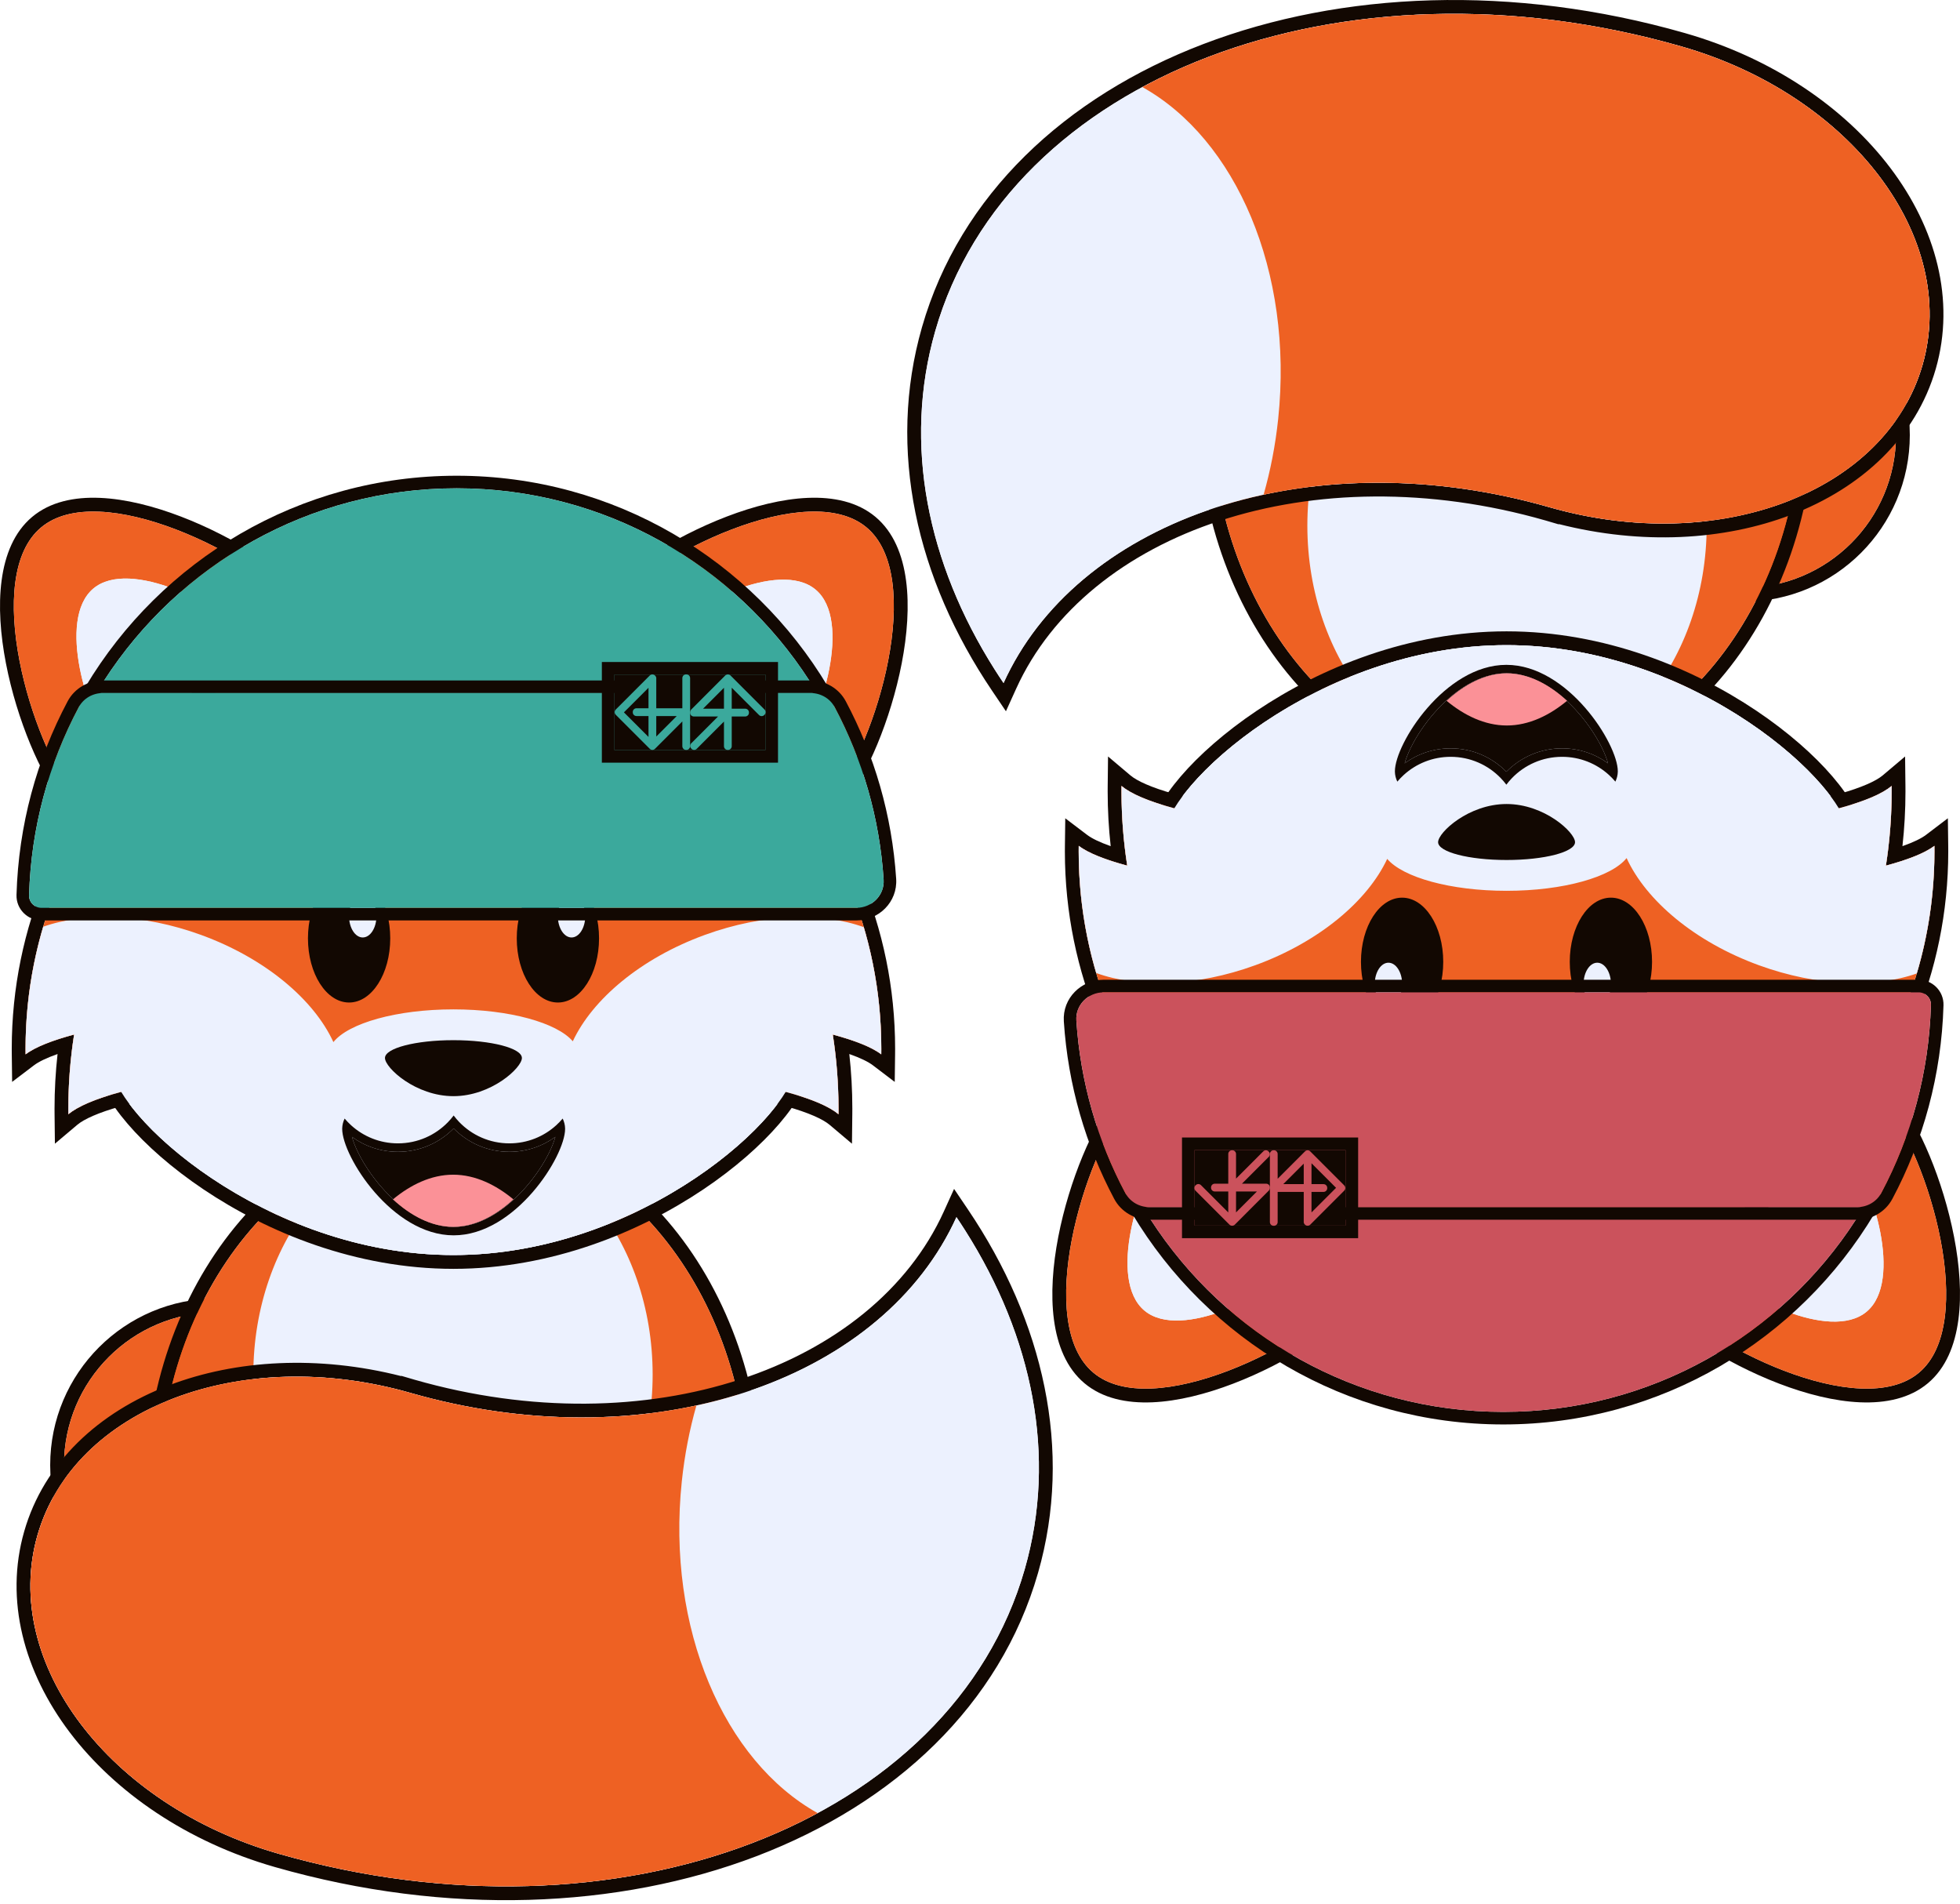
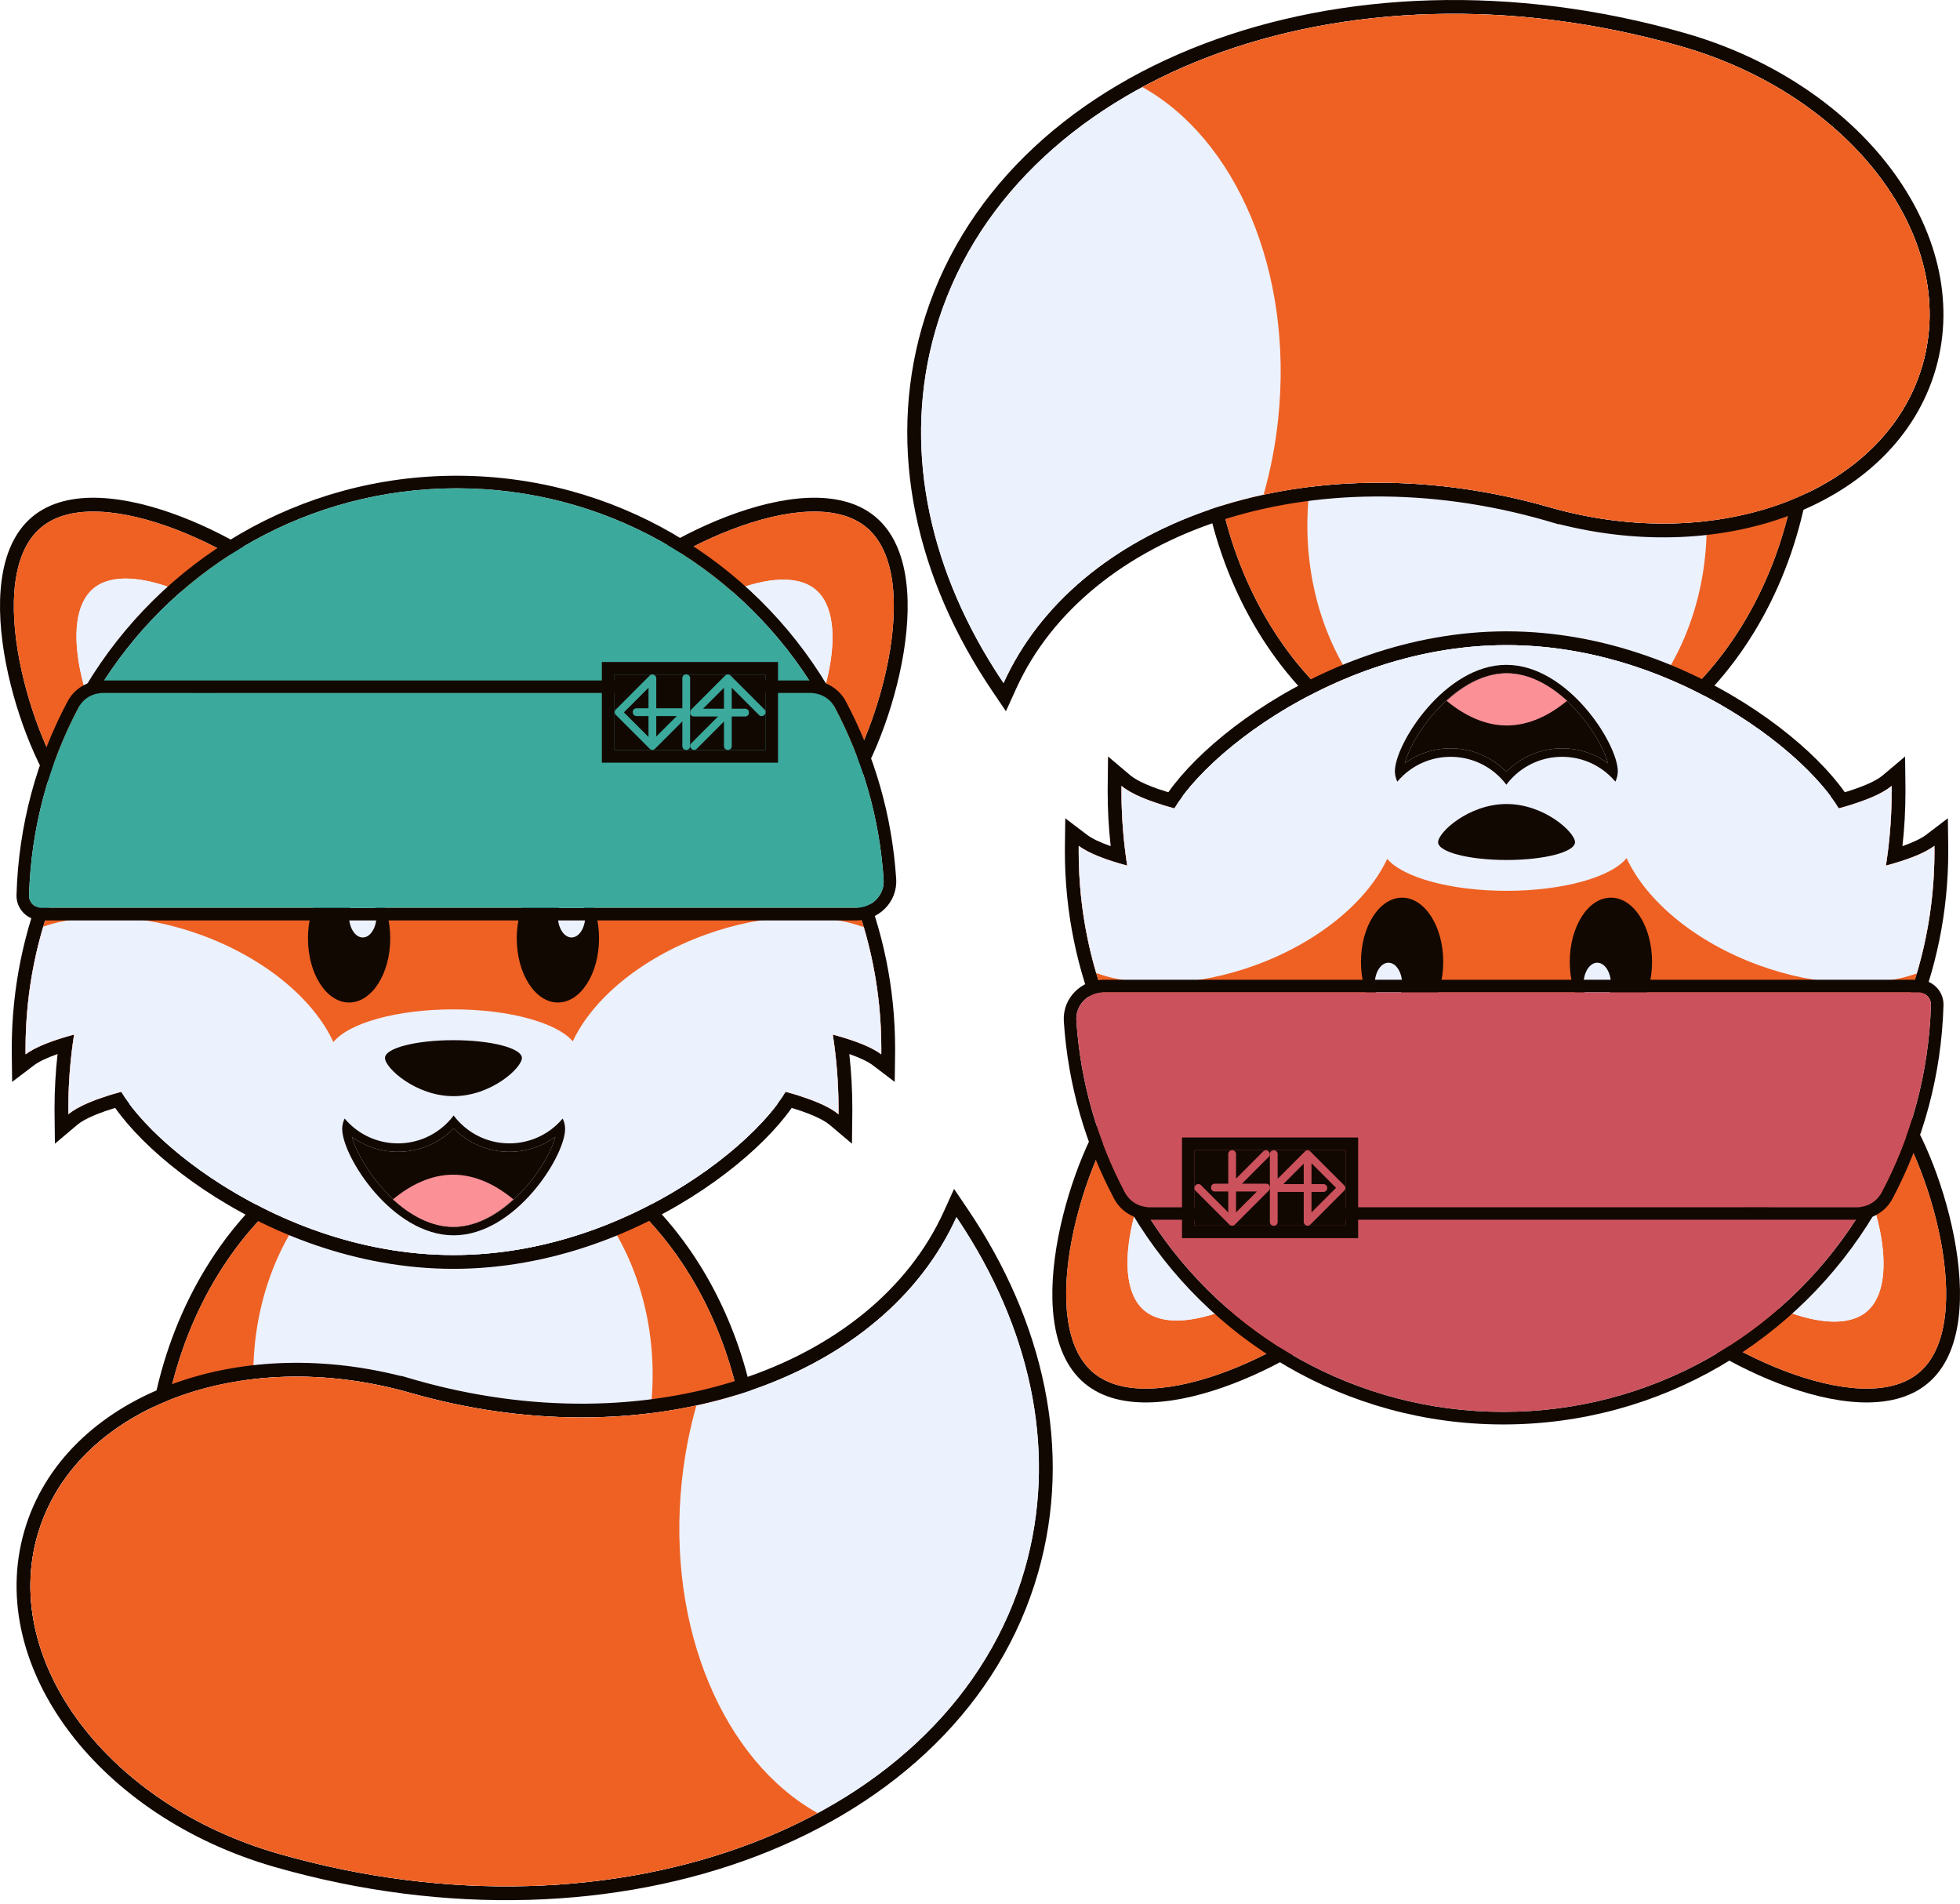
<svg xmlns="http://www.w3.org/2000/svg" width="550" height="534" viewBox="0 0 550 534" fill="none">
-   <path fill-rule="evenodd" clip-rule="evenodd" d="M60.843 368.157C37.159 368.157 17.959 387.356 17.959 411.04C17.959 434.724 37.159 453.924 60.843 453.924C84.527 453.924 103.726 434.724 103.726 411.04C103.726 387.356 84.527 368.157 60.843 368.157ZM14.083 411.04C14.083 385.216 35.018 364.28 60.843 364.28C86.667 364.28 107.603 385.216 107.603 411.04C107.603 436.865 86.667 457.8 60.843 457.8C35.018 457.8 14.083 436.865 14.083 411.04Z" fill="#120802" />
-   <path d="M17.959 411.04C17.959 387.356 37.159 368.157 60.843 368.157C84.527 368.157 103.726 387.356 103.726 411.04C103.726 434.724 84.527 453.924 60.843 453.924C37.159 453.924 17.959 434.724 17.959 411.04Z" fill="#EE6123" />
  <path fill-rule="evenodd" clip-rule="evenodd" d="M213.909 418.229C213.909 475.427 175.841 523.178 127.337 523.178C78.833 523.178 40.764 475.427 40.764 418.229C40.764 361.03 78.833 313.279 127.337 313.279C175.841 313.279 213.909 361.03 213.909 418.229ZM127.337 519.302C173.009 519.302 210.033 474.05 210.033 418.229C210.033 362.408 173.009 317.156 127.337 317.156C81.665 317.156 44.641 362.408 44.641 418.229C44.641 474.05 81.665 519.302 127.337 519.302Z" fill="#120802" />
  <path d="M210.033 418.229C210.033 474.05 173.009 519.302 127.337 519.302C81.665 519.302 44.641 474.05 44.641 418.229C44.641 362.408 81.665 317.156 127.337 317.156C173.009 317.156 210.033 362.408 210.033 418.229Z" fill="#EE6123" />
  <ellipse cx="127.113" cy="385.634" rx="56.027" ry="68.478" fill="#ECF1FE" />
  <path fill-rule="evenodd" clip-rule="evenodd" d="M115.217 390.789L115.218 390.789C179.788 409.304 243.483 389.137 266.419 345.494C267.114 344.171 267.772 342.826 268.392 341.46C269.244 342.722 270.074 343.99 270.882 345.266C289.742 375.022 296.661 408.465 287.559 440.207C267.099 511.558 173.433 547.305 78.302 520.092L78.152 520.049C30.562 506.403 0.279 466.404 10.514 430.71C20.749 395.016 67.626 377.143 115.217 390.789ZM112.598 385.981L112.575 386.06C89.303 380.153 66.281 381.455 47.476 388.625C27.671 396.176 12.317 410.359 6.788 429.642C1.259 448.925 6.764 469.089 19.558 485.988C32.351 502.885 52.56 516.744 77.084 523.776L77.236 523.819C125.529 537.634 173.593 535.513 212.314 520.733C251.037 505.951 280.644 478.386 291.285 441.276C301.157 406.848 292.831 370.722 271.604 339.291L267.724 333.545L264.861 339.859C244.918 383.843 181.798 405.843 116.297 387.066C116.294 387.065 116.29 387.064 116.286 387.062L112.598 385.981Z" fill="#120802" />
  <path d="M115.217 390.789L115.218 390.789C179.788 409.304 243.483 389.137 266.419 345.494C267.114 344.171 267.772 342.826 268.392 341.46C269.244 342.722 270.074 343.99 270.882 345.266C289.742 375.022 296.661 408.465 287.559 440.207C267.099 511.558 173.433 547.305 78.302 520.092L78.152 520.049C30.562 506.403 0.279 466.404 10.514 430.71C20.749 395.016 67.626 377.143 115.217 390.789Z" fill="#ECF1FE" />
  <path d="M229.445 508.659C203.222 494.061 186.976 456.955 191.324 415.585C192.101 408.192 193.493 401.069 195.419 394.306C171.013 399.572 143.197 398.812 115.218 390.789L115.217 390.789L115.217 390.789C67.626 377.143 20.749 395.016 10.514 430.71C0.279 466.405 30.561 506.403 78.152 520.05L78.274 520.085C133.96 536.021 189.147 530.384 229.445 508.659Z" fill="#EE6123" />
  <path fill-rule="evenodd" clip-rule="evenodd" d="M27.882 143.549C21.202 143.269 15.541 144.608 11.511 147.989C7.481 151.37 5.18 156.713 4.296 163.34C3.414 169.954 3.978 177.631 5.472 185.357C6.963 193.069 9.364 200.74 12.091 207.31C14.829 213.91 17.844 219.273 20.508 222.448C25.716 228.655 33.892 231.567 43.112 231.046C52.333 230.525 62.466 226.561 71.254 219.187C80.041 211.814 85.705 202.523 87.819 193.533C89.933 184.543 88.485 175.986 83.277 169.778C80.613 166.604 75.855 162.704 69.83 158.86C63.834 155.035 56.696 151.338 49.36 148.53C42.011 145.717 34.549 143.829 27.882 143.549ZM71.915 155.592C78.089 159.531 83.219 163.68 86.246 167.287C92.419 174.643 93.916 184.539 91.593 194.42C89.269 204.301 83.111 214.298 73.746 222.157C64.38 230.015 53.465 234.344 43.331 234.917C33.197 235.489 23.711 232.296 17.538 224.94C14.511 221.332 11.317 215.56 8.51 208.796C5.691 202.001 3.21 194.079 1.666 186.093C0.124 178.12 -0.502 169.995 0.454 162.827C1.408 155.672 3.972 149.254 9.019 145.019C14.066 140.784 20.832 139.373 28.044 139.676C35.269 139.979 43.162 142.007 50.746 144.91C58.342 147.817 65.713 151.636 71.915 155.592Z" fill="#120802" />
  <path d="M11.511 147.989C15.541 144.608 21.202 143.269 27.882 143.549C34.549 143.829 42.011 145.717 49.36 148.53C56.696 151.338 63.834 155.035 69.83 158.86C75.855 162.704 80.613 166.604 83.277 169.778C88.485 175.986 89.933 184.543 87.819 193.533C85.705 202.523 80.041 211.814 71.254 219.187C62.466 226.561 52.333 230.525 43.112 231.046C33.892 231.567 25.716 228.655 20.508 222.448C17.844 219.273 14.829 213.91 12.091 207.31C9.364 200.74 6.963 193.069 5.472 185.357C3.978 177.631 3.414 169.954 4.296 163.34C5.18 156.713 7.481 151.37 11.511 147.989Z" fill="#EE6123" />
  <path d="M68.585 177.649C75.061 185.367 71.938 198.651 61.607 207.319C51.277 215.987 37.653 216.757 31.176 209.038C24.7 201.32 15.863 173.781 26.193 165.113C36.523 156.445 62.108 169.93 68.585 177.649Z" fill="#ECF1FE" />
  <path d="M68.585 177.649C75.061 185.367 71.938 198.651 61.607 207.319C51.277 215.987 37.653 216.757 31.176 209.038C24.7 201.32 15.863 173.781 26.193 165.113C36.523 156.445 62.108 169.93 68.585 177.649Z" fill="#ECF1FE" />
  <path fill-rule="evenodd" clip-rule="evenodd" d="M184.87 158.86C178.845 162.704 174.087 166.604 171.423 169.778C166.215 175.986 164.767 184.543 166.881 193.533C168.995 202.523 174.659 211.814 183.446 219.187C192.234 226.561 202.367 230.525 211.588 231.046C220.808 231.567 228.984 228.655 234.192 222.448C236.856 219.273 239.871 213.91 242.61 207.31C245.336 200.74 247.737 193.069 249.228 185.357C250.722 177.631 251.286 169.954 250.404 163.34C249.52 156.713 247.219 151.37 243.189 147.989C239.159 144.608 233.498 143.269 226.818 143.549C220.151 143.829 212.689 145.717 205.34 148.53C198.004 151.338 190.866 155.035 184.87 158.86ZM226.656 139.676C233.868 139.373 240.634 140.784 245.681 145.019C250.728 149.254 253.292 155.672 254.246 162.827C255.202 169.995 254.576 178.12 253.034 186.093C251.49 194.079 249.009 202.001 246.19 208.796C243.383 215.56 240.189 221.332 237.162 224.94C230.989 232.296 221.503 235.489 211.369 234.917C201.235 234.344 190.32 230.015 180.955 222.157C171.589 214.298 165.431 204.301 163.107 194.42C160.784 184.539 162.281 174.643 168.454 167.287C171.481 163.68 176.611 159.531 182.785 155.592C188.987 151.636 196.358 147.817 203.954 144.91C211.538 142.007 219.431 139.979 226.656 139.676Z" fill="#120802" />
  <path d="M171.423 169.778C174.087 166.604 178.845 162.704 184.87 158.86C190.866 155.035 198.004 151.338 205.34 148.53C212.689 145.717 220.151 143.829 226.818 143.549C233.498 143.269 239.159 144.608 243.189 147.989C247.219 151.37 249.52 156.713 250.404 163.34C251.286 169.954 250.722 177.631 249.228 185.357C247.737 193.069 245.336 200.74 242.61 207.31C239.871 213.91 236.856 219.273 234.192 222.448C228.984 228.655 220.808 231.567 211.588 231.046C202.367 230.525 192.234 226.561 183.446 219.187C174.659 211.814 168.995 202.523 166.881 193.533C164.767 184.543 166.215 175.986 171.423 169.778Z" fill="#EE6123" />
  <path d="M223.89 209.346C217.414 217.064 203.79 216.294 193.459 207.626C183.129 198.958 180.005 185.675 186.482 177.956C192.958 170.238 218.544 156.753 228.874 165.421C239.204 174.089 230.367 201.627 223.89 209.346Z" fill="#ECF1FE" />
  <path d="M223.89 209.346C217.414 217.064 203.79 216.294 193.459 207.626C183.129 198.958 180.005 185.675 186.482 177.956C192.958 170.238 218.544 156.753 228.874 165.421C239.204 174.089 230.367 201.627 223.89 209.346Z" fill="#ECF1FE" />
  <path fill-rule="evenodd" clip-rule="evenodd" d="M197.319 333.709C179.464 345.689 154.711 355.969 127.239 355.969C99.767 355.969 75.014 345.689 57.159 333.709C48.224 327.714 40.915 321.225 35.792 315.253C33.232 312.269 31.163 309.349 29.714 306.623C28.301 303.965 27.309 301.177 27.309 298.543C27.309 292.953 31.596 288.66 36.704 285.52C42.031 282.245 49.481 279.436 58.344 277.132C76.127 272.508 100.484 269.693 127.239 269.693C153.994 269.693 178.351 272.508 196.134 277.132C204.997 279.436 212.447 282.245 217.774 285.52C222.882 288.66 227.169 292.953 227.169 298.543C227.169 301.177 226.177 303.965 224.764 306.623C223.315 309.349 221.246 312.269 218.686 315.253C213.563 321.225 206.254 327.714 197.319 333.709ZM127.239 352.093C180.288 352.093 223.292 312.336 223.292 298.543C223.292 284.75 180.288 273.569 127.239 273.569C74.19 273.569 31.186 284.75 31.186 298.543C31.186 312.336 74.19 352.093 127.239 352.093Z" fill="#120802" />
  <path d="M223.292 298.543C223.292 312.336 180.288 352.093 127.239 352.093C74.19 352.093 31.186 312.336 31.186 298.543C31.186 284.75 74.19 273.569 127.239 273.569C180.288 273.569 223.292 284.75 223.292 298.543Z" fill="#ECF1FE" />
  <path fill-rule="evenodd" clip-rule="evenodd" d="M251.073 303.524L244.951 298.873C243.654 297.888 241.466 296.807 238.328 295.703C238.887 300.726 239.175 305.842 239.175 311.03C239.175 311.568 239.172 312.104 239.166 312.64L239.072 320.86L232.79 315.558C230.934 313.992 226.952 312.159 220.585 310.369C214.373 308.623 206.373 307.043 196.939 305.716C178.083 303.064 153.792 301.459 127.239 301.459C100.686 301.459 76.395 303.064 57.539 305.716C48.105 307.043 40.105 308.623 33.893 310.369C27.526 312.159 23.544 313.992 21.689 315.558L15.407 320.86L15.312 312.64C15.306 312.104 15.303 311.568 15.303 311.03C15.303 305.842 15.591 300.726 16.15 295.703C13.012 296.807 10.824 297.888 9.527 298.873L3.405 303.524L3.306 295.836C3.3 295.298 3.296 294.76 3.296 294.221C3.296 225.769 58.787 170.278 127.239 170.278C195.691 170.278 251.182 225.769 251.182 294.221C251.182 294.76 251.178 295.298 251.172 295.836L251.073 303.524ZM16.694 291.432C17.969 291.025 19.337 290.625 20.794 290.234C20.576 291.622 20.38 293.017 20.205 294.42C19.656 298.827 19.322 303.31 19.216 307.856C19.192 308.911 19.179 309.969 19.179 311.03C19.179 311.553 19.182 312.075 19.188 312.596C19.817 312.065 20.577 311.543 21.463 311.03C21.956 310.744 22.488 310.462 23.058 310.182C38.001 302.848 79.001 297.582 127.239 297.582C175.477 297.582 216.477 302.848 231.42 310.182C231.99 310.462 232.522 310.744 233.015 311.03C233.901 311.543 234.661 312.065 235.29 312.596C235.296 312.075 235.299 311.553 235.299 311.03C235.299 309.969 235.287 308.911 235.262 307.856C235.156 303.31 234.822 298.827 234.273 294.42C234.099 293.017 233.902 291.622 233.684 290.234C235.141 290.625 236.509 291.025 237.784 291.432C239.939 292.121 241.827 292.834 243.427 293.567C243.899 293.783 244.346 294.001 244.768 294.221C245.752 294.734 246.597 295.256 247.296 295.787C247.302 295.265 247.306 294.743 247.306 294.221C247.306 293.199 247.293 292.181 247.267 291.166C245.647 226.267 192.529 174.154 127.239 174.154C61.949 174.154 8.831 226.267 7.211 291.166C7.185 292.181 7.173 293.199 7.173 294.221C7.173 294.743 7.176 295.265 7.183 295.787C7.881 295.256 8.726 294.734 9.71 294.221C10.132 294.001 10.579 293.783 11.051 293.567C12.651 292.834 14.539 292.121 16.694 291.432Z" fill="#120802" />
  <path d="M16.694 291.432C17.969 291.025 19.337 290.625 20.794 290.234C20.576 291.622 20.38 293.017 20.205 294.42C19.656 298.827 19.322 303.31 19.216 307.856C19.192 308.911 19.179 309.969 19.179 311.03C19.179 311.553 19.182 312.075 19.188 312.596C19.817 312.065 20.577 311.543 21.463 311.03C21.956 310.744 22.488 310.462 23.058 310.182C38.001 302.848 79.001 297.582 127.239 297.582C175.477 297.582 216.477 302.848 231.42 310.182C231.99 310.462 232.522 310.744 233.015 311.03C233.901 311.543 234.661 312.065 235.29 312.596C235.296 312.075 235.299 311.553 235.299 311.03C235.299 309.969 235.287 308.911 235.262 307.856C235.156 303.31 234.822 298.827 234.273 294.42C234.099 293.017 233.902 291.622 233.684 290.234C235.141 290.625 236.509 291.025 237.784 291.432C239.939 292.121 241.827 292.834 243.427 293.567C243.899 293.783 244.346 294.001 244.768 294.221C245.752 294.734 246.597 295.256 247.296 295.787C247.302 295.265 247.306 294.743 247.306 294.221C247.306 293.199 247.293 292.181 247.267 291.166C245.647 226.267 192.529 174.154 127.239 174.154C61.949 174.154 8.831 226.267 7.211 291.166C7.185 292.181 7.173 293.199 7.173 294.221C7.173 294.743 7.176 295.265 7.183 295.787C7.881 295.256 8.726 294.734 9.71 294.221C10.132 294.001 10.579 293.783 11.051 293.567C12.651 292.834 14.539 292.121 16.694 291.432Z" fill="#EE6123" />
  <path fill-rule="evenodd" clip-rule="evenodd" d="M56.396 262.28C74.444 268.849 88.102 280.458 93.557 292.358C97.784 287.053 111.264 283.175 127.239 283.175C142.984 283.175 156.304 286.942 160.733 292.129C166.258 280.311 179.855 268.812 197.785 262.286C214.276 256.284 230.663 255.861 242.391 260.112C245.589 270.924 247.305 282.372 247.305 294.221C247.305 294.743 247.302 295.265 247.295 295.787C244.686 293.805 240.032 291.936 233.684 290.235C234.745 296.989 235.299 303.938 235.299 311.03C235.299 311.553 235.296 312.075 235.29 312.596C232.604 310.329 227.508 308.21 220.477 306.319C210.107 323.412 172.296 352.093 127.239 352.093C82.182 352.093 44.37 323.412 34.001 306.319C26.97 308.21 21.874 310.329 19.188 312.596C19.182 312.075 19.179 311.553 19.179 311.03C19.179 303.938 19.733 296.989 20.794 290.235C14.446 291.936 9.791 293.805 7.182 295.787C7.176 295.266 7.172 294.744 7.172 294.221C7.172 282.326 8.902 270.835 12.123 259.986C23.828 255.863 40.061 256.334 56.396 262.28Z" fill="#ECF1FE" />
  <path d="M146.45 296.814C146.45 299.573 137.849 307.524 127.239 307.524C116.629 307.524 108.028 299.573 108.028 296.814C108.028 294.056 116.629 291.819 127.239 291.819C137.849 291.819 146.45 294.056 146.45 296.814Z" fill="#120802" />
  <ellipse cx="97.961" cy="263.243" rx="11.545" ry="18.01" fill="#120802" />
  <ellipse cx="101.791" cy="257" rx="3.848" ry="6.003" fill="#ECF1FE" />
  <ellipse cx="156.554" cy="263.243" rx="11.545" ry="18.01" fill="#120802" />
  <ellipse cx="160.383" cy="257" rx="3.848" ry="6.003" fill="#ECF1FE" />
  <path d="M83.054 227.944L85.987 226.988C93.66 224.486 101.922 224.441 109.622 226.86L113.071 227.944" stroke="#120802" stroke-width="5" />
  <path d="M141.647 227.944L144.58 226.988C152.252 224.486 160.515 224.441 168.214 226.86L171.664 227.944" stroke="#120802" stroke-width="5" />
  <path fill-rule="evenodd" clip-rule="evenodd" d="M155.835 318.943C152.217 321.58 147.759 323.138 142.938 323.138C136.813 323.138 131.275 320.624 127.3 316.578C123.325 320.624 117.787 323.138 111.663 323.138C106.841 323.138 102.383 321.58 98.764 318.943C99.111 320.21 99.713 321.776 100.604 323.556C102.096 326.535 104.274 329.861 106.975 332.964C112.448 339.253 119.669 344.195 127.3 344.195C134.931 344.195 142.152 339.253 147.625 332.964C150.326 329.861 152.504 326.535 153.996 323.556C154.887 321.776 155.488 320.21 155.835 318.943ZM156.072 315.696C152.602 318.846 147.994 320.766 142.938 320.766C137.415 320.766 132.428 318.476 128.873 314.794C128.312 314.212 127.786 313.596 127.3 312.949C126.814 313.596 126.288 314.212 125.727 314.794C122.172 318.476 117.185 320.766 111.663 320.766C106.606 320.766 101.998 318.846 98.528 315.695C97.88 315.107 97.271 314.475 96.706 313.805C96.279 314.701 96.046 315.629 96.027 316.58C96.026 316.623 96.025 316.665 96.025 316.708C96.025 324.399 110.027 346.567 127.3 346.567C144.572 346.567 158.574 324.399 158.574 316.708C158.574 316.666 158.574 316.623 158.573 316.58C158.554 315.629 158.321 314.701 157.894 313.805C157.329 314.475 156.72 315.107 156.072 315.696Z" fill="#120802" />
  <path d="M142.938 323.138C147.759 323.138 152.217 321.58 155.835 318.943C155.488 320.21 154.887 321.776 153.996 323.556C152.504 326.535 150.326 329.861 147.625 332.964C142.152 339.253 134.931 344.195 127.3 344.195C119.669 344.195 112.448 339.253 106.975 332.964C104.274 329.861 102.096 326.535 100.604 323.556C99.713 321.776 99.111 320.21 98.764 318.943C102.383 321.58 106.841 323.138 111.663 323.138C117.787 323.138 123.325 320.624 127.3 316.578C131.275 320.624 136.813 323.138 142.938 323.138Z" fill="#120802" />
  <path d="M144.076 336.486C139.201 332.439 133.397 329.555 127.168 329.555C120.938 329.555 115.134 332.439 110.259 336.486C115.168 341.003 121.036 344.195 127.168 344.195C133.3 344.195 139.168 341.003 144.076 336.486Z" fill="#FB9197" />
  <path fill-rule="evenodd" clip-rule="evenodd" d="M20.82 197.957L24.007 192.621C45.161 157.199 83.886 133.465 128.158 133.465C172.43 133.465 211.155 157.199 232.309 192.621L235.496 197.957H20.82ZM229.281 194.43C228.57 193.24 227.84 192.064 227.089 190.902C206.13 158.464 169.652 136.992 128.158 136.992C86.665 136.992 50.186 158.464 29.227 190.902C28.477 192.064 27.746 193.24 27.035 194.43H229.281Z" fill="#120802" />
  <path d="M227.089 190.902C227.84 192.064 228.57 193.24 229.281 194.43H27.035C27.746 193.24 28.477 192.064 29.227 190.902C50.186 158.464 86.665 136.992 128.158 136.992C169.652 136.992 206.13 158.464 227.089 190.902Z" fill="#3BA99C" />
  <path fill-rule="evenodd" clip-rule="evenodd" d="M4.632 251.063C5.197 231.482 10.319 213.036 18.975 196.755C20.947 193.047 24.812 190.903 28.86 190.903H227.46C231.508 190.903 235.373 193.047 237.345 196.755C245.333 211.778 250.311 228.646 251.476 246.549C251.903 253.1 246.55 258.22 240.294 258.22H11.634C7.765 258.22 4.516 255.064 4.632 251.063ZM22.09 198.411C23.414 195.921 26.04 194.43 28.86 194.43H227.46C230.28 194.43 232.906 195.921 234.23 198.411C241.989 213.003 246.825 229.386 247.956 246.778C248.24 251.143 244.668 254.692 240.294 254.692L11.634 254.692C9.686 254.692 8.102 253.112 8.158 251.165C8.707 232.14 13.682 214.224 22.09 198.411Z" fill="#120802" />
  <path d="M28.86 194.43C26.04 194.43 23.414 195.921 22.09 198.411C13.682 214.224 8.707 232.14 8.158 251.165C8.102 253.112 9.686 254.692 11.634 254.692L240.294 254.692C244.668 254.692 248.24 251.143 247.956 246.778C246.825 229.386 241.989 213.003 234.23 198.411C232.906 195.921 230.28 194.43 227.46 194.43H28.86Z" fill="#3BA99C" />
  <path fill-rule="evenodd" clip-rule="evenodd" d="M168.889 185.724H218.317V213.966H168.889V185.724ZM172.416 189.251V210.438H214.79V189.251H172.416Z" fill="#120802" />
  <path d="M172.416 189.251H214.79V210.438H172.416V189.251Z" fill="#120802" />
  <path fill-rule="evenodd" clip-rule="evenodd" d="M205.334 198.822V192.939L212.989 200.599C213.395 201.005 214.052 201.005 214.458 200.599L214.531 200.526C214.937 200.12 214.937 199.462 214.531 199.056L204.984 189.503C204.63 189.148 204.082 189.103 203.679 189.37C203.621 189.408 203.566 189.452 203.516 189.503L203.442 189.576L203.441 189.578L193.969 199.056C193.811 199.213 193.715 199.409 193.68 199.613C193.66 199.692 193.65 199.776 193.65 199.862V199.966C193.65 200.54 194.115 201.005 194.688 201.005H201.494L193.969 208.535C193.563 208.941 193.563 209.599 193.969 210.005L194.042 210.079C194.448 210.484 195.105 210.484 195.511 210.079L203.153 202.432V209.345C203.153 209.919 203.618 210.384 204.191 210.384H204.295C204.869 210.384 205.334 209.919 205.334 209.345V201.005H209.124C209.698 201.005 210.163 200.54 210.163 199.966V199.862C210.163 199.288 209.698 198.822 209.124 198.822H205.334ZM197.286 198.822H203.153V192.952L197.286 198.822Z" fill="#3BA99C" />
  <path fill-rule="evenodd" clip-rule="evenodd" d="M191.474 190.237C191.474 189.663 191.939 189.198 192.513 189.198H192.616C193.19 189.198 193.654 189.663 193.654 190.237V200.181L193.671 200.197L193.654 200.213V209.346C193.654 209.919 193.19 210.384 192.616 210.384H192.513C191.939 210.384 191.474 209.919 191.474 209.346V202.394L183.8 210.072C183.394 210.478 182.737 210.478 182.332 210.072L172.789 200.526C172.738 200.475 172.694 200.42 172.656 200.363C172.542 200.189 172.485 199.989 172.485 199.789C172.485 199.723 172.492 199.657 172.504 199.593C172.542 199.396 172.637 199.209 172.789 199.057L182.332 189.51C182.737 189.105 183.394 189.105 183.8 189.51L183.873 189.584C184.022 189.733 184.116 189.915 184.156 190.107V198.701H191.474V190.237ZM181.976 198.701H178.602C178.029 198.701 177.564 199.166 177.564 199.739V199.843C177.564 200.417 178.029 200.882 178.602 200.882H181.976V206.745L175.081 199.848L181.976 192.951V198.701ZM184.156 206.632V200.882H189.904L184.156 206.632Z" fill="#3BA99C" />
-   <path fill-rule="evenodd" clip-rule="evenodd" d="M489.157 164.931C512.841 164.931 532.041 145.731 532.041 122.048C532.041 98.364 512.841 79.164 489.157 79.164C465.473 79.164 446.274 98.364 446.274 122.048C446.274 145.731 465.473 164.931 489.157 164.931ZM535.917 122.048C535.917 147.872 514.982 168.807 489.157 168.807C463.333 168.807 442.397 147.872 442.397 122.048C442.397 96.223 463.333 75.288 489.157 75.288C514.982 75.288 535.917 96.223 535.917 122.048Z" fill="#120802" />
-   <path d="M532.041 122.048C532.041 145.731 512.841 164.931 489.157 164.931C465.473 164.931 446.274 145.731 446.274 122.048C446.274 98.364 465.473 79.164 489.157 79.164C512.841 79.164 532.041 98.364 532.041 122.048Z" fill="#EE6123" />
  <path fill-rule="evenodd" clip-rule="evenodd" d="M336.091 114.859C336.091 57.661 374.159 9.91 422.663 9.91C471.167 9.91 509.236 57.661 509.236 114.859C509.236 172.057 471.167 219.808 422.663 219.808C374.159 219.808 336.091 172.057 336.091 114.859ZM422.663 13.786C376.991 13.786 339.967 59.038 339.967 114.859C339.967 170.68 376.991 215.932 422.663 215.932C468.335 215.932 505.359 170.68 505.359 114.859C505.359 59.038 468.335 13.786 422.663 13.786Z" fill="#120802" />
  <path d="M339.967 114.859C339.967 59.038 376.991 13.786 422.663 13.786C468.335 13.786 505.359 59.038 505.359 114.859C505.359 170.68 468.335 215.932 422.663 215.932C376.991 215.932 339.967 170.68 339.967 114.859Z" fill="#EE6123" />
  <ellipse cx="422.887" cy="147.454" rx="56.027" ry="68.478" transform="rotate(-180 422.887 147.454)" fill="#ECF1FE" />
  <path fill-rule="evenodd" clip-rule="evenodd" d="M434.783 142.299L434.782 142.299C370.212 123.784 306.517 143.951 283.581 187.594C282.886 188.917 282.228 190.262 281.608 191.628C280.756 190.366 279.926 189.098 279.118 187.822C260.258 158.066 253.339 124.622 262.441 92.881C282.901 21.529 376.567 -14.217 471.697 12.995L471.848 13.038C519.438 26.685 549.721 66.683 539.486 102.378C529.251 138.072 482.374 155.945 434.783 142.299ZM437.402 147.107L437.425 147.028C460.696 152.935 483.719 151.633 502.524 144.463C522.329 136.911 537.683 122.729 543.212 103.446C548.741 84.163 543.236 63.999 530.442 47.1C517.649 30.202 497.44 16.344 472.916 9.312L472.764 9.268C424.471 -4.546 376.407 -2.426 337.686 12.355C298.963 27.136 269.356 54.702 258.715 91.812C248.843 126.24 257.169 162.366 278.396 193.797L282.276 199.542L285.139 193.229C305.082 149.244 368.202 127.245 433.703 146.022C433.706 146.023 433.71 146.024 433.714 146.025L437.402 147.107Z" fill="#120802" />
  <path d="M434.783 142.299L434.782 142.299C370.212 123.784 306.517 143.951 283.581 187.594C282.886 188.917 282.228 190.262 281.608 191.628C280.756 190.366 279.926 189.098 279.118 187.822C260.258 158.066 253.339 124.622 262.441 92.881C282.901 21.529 376.567 -14.217 471.697 12.995L471.848 13.038C519.438 26.685 549.721 66.683 539.486 102.378C529.251 138.072 482.374 155.945 434.783 142.299Z" fill="#ECF1FE" />
  <path d="M320.555 24.429C346.778 39.027 363.024 76.133 358.676 117.503C357.899 124.896 356.507 132.019 354.581 138.782C378.987 133.516 406.803 134.276 434.782 142.299L434.783 142.299L434.783 142.299C482.374 155.945 529.251 138.072 539.486 102.377C549.721 66.683 519.439 26.685 471.848 13.038L471.726 13.003C416.04 -2.933 360.853 2.704 320.555 24.429Z" fill="#EE6123" />
  <path fill-rule="evenodd" clip-rule="evenodd" d="M522.118 389.539C528.798 389.819 534.459 388.48 538.489 385.099C542.519 381.718 544.82 376.375 545.704 369.748C546.586 363.134 546.022 355.456 544.528 347.731C543.037 340.019 540.636 332.348 537.909 325.778C535.171 319.178 532.156 313.814 529.492 310.64C524.284 304.433 516.108 301.521 506.888 302.041C497.667 302.562 487.534 306.527 478.746 313.9C469.958 321.274 464.295 330.565 462.181 339.555C460.067 348.545 461.515 357.102 466.723 363.309C469.387 366.484 474.145 370.384 480.17 374.227C486.166 378.053 493.304 381.75 500.64 384.558C507.988 387.371 515.451 389.259 522.118 389.539ZM478.085 377.495C471.911 373.557 466.781 369.408 463.754 365.801C457.581 358.445 456.084 348.549 458.407 338.668C460.731 328.787 466.889 318.789 476.255 310.931C485.62 303.072 496.535 298.744 506.669 298.171C516.803 297.599 526.289 300.792 532.462 308.148C535.489 311.755 538.683 317.528 541.49 324.292C544.309 331.087 546.79 339.009 548.334 346.995C549.876 354.968 550.502 363.093 549.546 370.26C548.592 377.415 546.028 383.834 540.981 388.069C535.934 392.303 529.168 393.714 521.956 393.412C514.731 393.109 506.838 391.081 499.254 388.178C491.658 385.27 484.287 381.452 478.085 377.495Z" fill="#120802" />
  <path d="M538.489 385.099C534.459 388.48 528.798 389.819 522.118 389.539C515.451 389.259 507.988 387.371 500.64 384.558C493.304 381.75 486.166 378.053 480.17 374.227C474.145 370.384 469.387 366.484 466.723 363.309C461.515 357.102 460.067 348.545 462.181 339.555C464.295 330.565 469.958 321.274 478.746 313.9C487.534 306.527 497.667 302.562 506.888 302.041C516.108 301.521 524.284 304.433 529.492 310.64C532.156 313.814 535.171 319.178 537.909 325.778C540.636 332.348 543.037 340.019 544.528 347.731C546.022 355.456 546.586 363.134 545.704 369.748C544.82 376.375 542.519 381.718 538.489 385.099Z" fill="#EE6123" />
  <path d="M481.415 355.439C474.939 347.721 478.063 334.437 488.393 325.769C498.723 317.101 512.347 316.331 518.824 324.05C525.3 331.768 534.137 359.306 523.807 367.974C513.477 376.642 487.892 363.157 481.415 355.439Z" fill="#ECF1FE" />
  <path d="M481.415 355.439C474.939 347.721 478.063 334.437 488.393 325.769C498.723 317.101 512.347 316.331 518.824 324.05C525.3 331.768 534.137 359.306 523.807 367.974C513.477 376.642 487.892 363.157 481.415 355.439Z" fill="#ECF1FE" />
  <path fill-rule="evenodd" clip-rule="evenodd" d="M365.13 374.227C371.155 370.384 375.913 366.484 378.577 363.309C383.785 357.102 385.233 348.545 383.119 339.555C381.005 330.565 375.342 321.274 366.554 313.9C357.766 306.527 347.633 302.562 338.413 302.041C329.192 301.52 321.016 304.433 315.808 310.64C313.144 313.814 310.129 319.178 307.391 325.778C304.665 332.348 302.263 340.019 300.772 347.731C299.278 355.456 298.714 363.134 299.596 369.748C300.48 376.375 302.782 381.718 306.811 385.099C310.841 388.48 316.502 389.819 323.182 389.539C329.849 389.259 337.312 387.371 344.66 384.558C351.996 381.75 359.134 378.053 365.13 374.227ZM323.344 393.412C316.132 393.714 309.366 392.303 304.319 388.068C299.272 383.834 296.708 377.415 295.754 370.26C294.798 363.093 295.424 354.968 296.966 346.995C298.51 339.009 300.991 331.087 303.81 324.292C306.617 317.528 309.811 311.755 312.838 308.148C319.011 300.792 328.497 297.599 338.631 298.171C348.765 298.744 359.68 303.072 369.046 310.931C378.411 318.789 384.569 328.787 386.893 338.667C389.216 348.549 387.719 358.445 381.546 365.801C378.519 369.408 373.389 373.556 367.215 377.495C361.013 381.452 353.642 385.27 346.046 388.178C338.462 391.081 330.569 393.109 323.344 393.412Z" fill="#120802" />
  <path d="M378.577 363.309C375.913 366.484 371.155 370.384 365.13 374.227C359.134 378.053 351.996 381.75 344.66 384.558C337.312 387.371 329.849 389.259 323.182 389.539C316.502 389.819 310.841 388.48 306.811 385.099C302.782 381.718 300.48 376.375 299.596 369.748C298.714 363.134 299.278 355.456 300.772 347.731C302.263 340.019 304.665 332.348 307.391 325.778C310.129 319.178 313.144 313.814 315.808 310.64C321.016 304.433 329.192 301.52 338.413 302.041C347.633 302.562 357.766 306.527 366.554 313.9C375.342 321.274 381.005 330.565 383.119 339.555C385.233 348.545 383.785 357.102 378.577 363.309Z" fill="#EE6123" />
  <path d="M326.11 323.742C332.586 316.024 346.21 316.793 356.541 325.461C366.871 334.129 369.995 347.413 363.518 355.131C357.042 362.85 331.456 376.335 321.126 367.667C310.796 358.999 319.633 331.46 326.11 323.742Z" fill="#ECF1FE" />
  <path d="M326.11 323.742C332.586 316.024 346.21 316.793 356.541 325.461C366.871 334.129 369.995 347.413 363.518 355.131C357.042 362.85 331.456 376.335 321.126 367.667C310.796 358.999 319.633 331.46 326.11 323.742Z" fill="#ECF1FE" />
  <path fill-rule="evenodd" clip-rule="evenodd" d="M352.681 199.379C370.536 187.398 395.289 177.119 422.761 177.119C450.233 177.119 474.986 187.398 492.841 199.379C501.776 205.374 509.085 211.862 514.208 217.835C516.768 220.819 518.837 223.739 520.286 226.464C521.699 229.123 522.691 231.91 522.691 234.545C522.691 240.135 518.404 244.428 513.296 247.568C507.969 250.842 500.519 253.651 491.656 255.956C473.873 260.579 449.516 263.395 422.761 263.395C396.006 263.395 371.649 260.579 353.866 255.956C345.003 253.651 337.553 250.842 332.226 247.568C327.118 244.428 322.831 240.135 322.831 234.545C322.831 231.91 323.823 229.123 325.236 226.464C326.685 223.739 328.754 220.819 331.314 217.835C336.437 211.862 343.746 205.374 352.681 199.379ZM422.761 180.995C369.712 180.995 326.708 220.752 326.708 234.545C326.708 248.337 369.712 259.519 422.761 259.519C475.81 259.519 518.814 248.337 518.814 234.545C518.814 220.752 475.81 180.995 422.761 180.995Z" fill="#120802" />
  <path d="M326.708 234.545C326.708 220.752 369.712 180.995 422.761 180.995C475.81 180.995 518.814 220.752 518.814 234.545C518.814 248.337 475.81 259.519 422.761 259.519C369.712 259.519 326.708 248.337 326.708 234.545Z" fill="#ECF1FE" />
  <path fill-rule="evenodd" clip-rule="evenodd" d="M298.927 229.564L305.049 234.214C306.346 235.199 308.534 236.28 311.672 237.385C311.113 232.361 310.825 227.246 310.825 222.058C310.825 221.52 310.828 220.983 310.834 220.447L310.928 212.227L317.21 217.53C319.066 219.096 323.048 220.929 329.415 222.719C335.627 224.465 343.628 226.044 353.061 227.372C371.917 230.024 396.208 231.629 422.761 231.629C449.314 231.629 473.605 230.024 492.461 227.372C501.895 226.044 509.896 224.465 516.107 222.719C522.474 220.929 526.456 219.096 528.312 217.53L534.593 212.227L534.688 220.447C534.694 220.983 534.697 221.52 534.697 222.058C534.697 227.246 534.409 232.361 533.85 237.385C536.988 236.28 539.176 235.199 540.473 234.214L546.595 229.563L546.694 237.252C546.701 237.789 546.704 238.328 546.704 238.867C546.704 307.319 491.213 362.81 422.761 362.81C354.309 362.81 298.818 307.319 298.818 238.867C298.818 238.328 298.822 237.789 298.829 237.252L298.927 229.564ZM533.306 241.656C532.031 242.063 530.663 242.463 529.206 242.853C529.424 241.466 529.621 240.071 529.795 238.668C530.344 234.261 530.678 229.778 530.784 225.232C530.809 224.177 530.821 223.119 530.821 222.058C530.821 221.535 530.818 221.013 530.812 220.492C530.184 221.022 529.423 221.545 528.537 222.058C528.044 222.343 527.512 222.626 526.942 222.906C511.999 230.239 470.999 235.505 422.761 235.505C374.523 235.505 333.523 230.239 318.58 222.906C318.01 222.626 317.478 222.343 316.985 222.058C316.099 221.545 315.339 221.022 314.71 220.492C314.704 221.013 314.701 221.535 314.701 222.058C314.701 223.119 314.714 224.177 314.738 225.232C314.844 229.778 315.178 234.261 315.727 238.668C315.902 240.071 316.098 241.466 316.316 242.853C314.859 242.463 313.491 242.063 312.216 241.656C310.061 240.966 308.173 240.254 306.573 239.521C306.101 239.305 305.654 239.087 305.232 238.867C304.248 238.354 303.403 237.832 302.705 237.301C302.698 237.822 302.695 238.344 302.695 238.867C302.695 239.888 302.707 240.906 302.733 241.921C304.353 306.821 357.471 358.934 422.761 358.934C488.051 358.934 541.169 306.821 542.79 241.921C542.815 240.906 542.828 239.888 542.828 238.867C542.828 238.344 542.824 237.822 542.818 237.301C542.119 237.832 541.274 238.354 540.29 238.867C539.868 239.087 539.421 239.305 538.949 239.521C537.349 240.254 535.461 240.966 533.306 241.656Z" fill="#120802" />
  <path d="M533.306 241.656C532.031 242.063 530.663 242.463 529.206 242.853C529.424 241.466 529.621 240.071 529.795 238.668C530.344 234.261 530.678 229.778 530.784 225.232C530.809 224.177 530.821 223.119 530.821 222.058C530.821 221.535 530.818 221.013 530.812 220.492C530.184 221.022 529.423 221.545 528.537 222.058C528.044 222.343 527.512 222.626 526.942 222.906C511.999 230.239 470.999 235.505 422.761 235.505C374.523 235.505 333.523 230.239 318.58 222.906C318.01 222.626 317.478 222.343 316.985 222.058C316.099 221.545 315.339 221.022 314.71 220.492C314.704 221.013 314.701 221.535 314.701 222.058C314.701 223.119 314.714 224.177 314.738 225.232C314.844 229.778 315.178 234.261 315.727 238.668C315.902 240.071 316.098 241.466 316.316 242.853C314.859 242.463 313.491 242.063 312.216 241.656C310.061 240.966 308.173 240.254 306.573 239.521C306.101 239.305 305.654 239.087 305.232 238.867C304.248 238.354 303.403 237.832 302.705 237.301C302.698 237.822 302.695 238.344 302.695 238.867C302.695 239.888 302.707 240.906 302.733 241.921C304.353 306.821 357.471 358.934 422.761 358.934C488.051 358.934 541.169 306.821 542.79 241.921C542.815 240.906 542.828 239.888 542.828 238.867C542.828 238.344 542.824 237.822 542.818 237.301C542.119 237.832 541.274 238.354 540.29 238.867C539.868 239.087 539.421 239.305 538.949 239.521C537.349 240.254 535.461 240.966 533.306 241.656Z" fill="#EE6123" />
  <path fill-rule="evenodd" clip-rule="evenodd" d="M493.604 270.808C475.556 264.239 461.898 252.63 456.443 240.73C452.215 246.035 438.736 249.913 422.761 249.913C407.016 249.913 393.696 246.146 389.267 240.958C383.742 252.777 370.145 264.276 352.215 270.802C335.724 276.804 319.336 277.227 307.608 272.976C304.411 262.164 302.694 250.716 302.694 238.867C302.694 238.344 302.698 237.822 302.704 237.301C305.313 239.283 309.968 241.152 316.316 242.853C315.255 236.099 314.701 229.15 314.701 222.058C314.701 221.535 314.704 221.013 314.71 220.492C317.396 222.759 322.492 224.878 329.523 226.769C339.893 209.676 377.704 180.995 422.761 180.995C467.818 180.995 505.629 209.676 515.999 226.768C523.03 224.878 528.126 222.759 530.812 220.492C530.818 221.013 530.821 221.535 530.821 222.058C530.821 229.15 530.267 236.098 529.206 242.853C535.554 241.151 540.209 239.283 542.818 237.301C542.824 237.822 542.828 238.344 542.828 238.867C542.828 250.762 541.098 262.252 537.876 273.101C526.172 277.225 509.939 276.753 493.604 270.808Z" fill="#ECF1FE" />
  <path d="M403.55 236.274C403.55 233.515 412.151 225.564 422.761 225.564C433.371 225.564 441.972 233.515 441.972 236.274C441.972 239.032 433.371 241.268 422.761 241.268C412.151 241.268 403.55 239.032 403.55 236.274Z" fill="#120802" />
  <ellipse cx="452.039" cy="269.844" rx="11.545" ry="18.01" transform="rotate(-180 452.039 269.844)" fill="#120802" />
  <ellipse cx="448.209" cy="276.088" rx="3.848" ry="6.003" transform="rotate(-180 448.209 276.088)" fill="#ECF1FE" />
  <ellipse cx="393.446" cy="269.845" rx="11.545" ry="18.01" transform="rotate(-180 393.446 269.845)" fill="#120802" />
  <ellipse cx="389.617" cy="276.088" rx="3.848" ry="6.003" transform="rotate(-180 389.617 276.088)" fill="#ECF1FE" />
  <path d="M466.946 305.144L464.013 306.1C456.34 308.602 448.078 308.647 440.378 306.228L436.929 305.144" stroke="#120802" stroke-width="5" />
  <path d="M408.353 305.144L405.421 306.1C397.748 308.602 389.485 308.647 381.786 306.228L378.336 305.144" stroke="#120802" stroke-width="5" />
  <path fill-rule="evenodd" clip-rule="evenodd" d="M394.165 214.145C397.783 211.508 402.241 209.95 407.062 209.95C413.187 209.95 418.725 212.463 422.7 216.509C426.675 212.463 432.213 209.95 438.337 209.95C443.159 209.95 447.617 211.508 451.235 214.145C450.889 212.878 450.287 211.312 449.396 209.532C447.904 206.553 445.726 203.227 443.025 200.123C437.552 193.835 430.331 188.893 422.7 188.893C415.069 188.893 407.848 193.835 402.375 200.123C399.674 203.227 397.496 206.553 396.004 209.532C395.113 211.312 394.512 212.878 394.165 214.145ZM393.928 217.392C397.398 214.242 402.006 212.322 407.062 212.322C412.585 212.322 417.572 214.612 421.127 218.294C421.688 218.875 422.214 219.491 422.7 220.139C423.186 219.491 423.712 218.875 424.273 218.294C427.828 214.612 432.815 212.322 438.337 212.322C443.394 212.322 448.002 214.242 451.472 217.392C452.12 217.981 452.729 218.613 453.294 219.283C453.721 218.387 453.954 217.459 453.973 216.508C453.974 216.465 453.975 216.422 453.975 216.379C453.975 208.689 439.973 186.52 422.7 186.52C405.428 186.52 391.426 208.689 391.426 216.379C391.426 216.422 391.426 216.465 391.427 216.507C391.446 217.458 391.679 218.386 392.106 219.283C392.671 218.613 393.28 217.981 393.928 217.392Z" fill="#120802" />
  <path d="M407.062 209.95C402.241 209.95 397.783 211.508 394.165 214.145C394.512 212.878 395.113 211.312 396.004 209.532C397.496 206.553 399.674 203.227 402.375 200.123C407.848 193.835 415.069 188.893 422.7 188.893C430.331 188.893 437.552 193.835 443.025 200.123C445.726 203.227 447.904 206.553 449.396 209.532C450.287 211.312 450.889 212.878 451.235 214.145C447.617 211.508 443.159 209.95 438.337 209.95C432.213 209.95 426.675 212.463 422.7 216.509C418.725 212.463 413.187 209.95 407.062 209.95Z" fill="#120802" />
  <path d="M405.924 196.601C410.799 200.649 416.603 203.533 422.832 203.533C429.062 203.533 434.866 200.649 439.741 196.601C434.832 192.084 428.964 188.893 422.832 188.893C416.7 188.893 410.832 192.084 405.924 196.601Z" fill="#FB9197" />
  <path fill-rule="evenodd" clip-rule="evenodd" d="M529.18 335.131L525.993 340.467C504.839 375.889 466.114 399.623 421.842 399.623C377.57 399.623 338.845 375.889 317.691 340.467L314.504 335.131H529.18ZM320.719 338.658C321.43 339.848 322.161 341.024 322.911 342.186C343.87 374.624 380.349 396.095 421.842 396.095C463.335 396.095 499.814 374.624 520.773 342.186C521.523 341.024 522.254 339.848 522.965 338.658H320.719Z" fill="#120802" />
  <path d="M322.911 342.186C322.161 341.024 321.43 339.848 320.719 338.658H522.965C522.254 339.848 521.523 341.024 520.773 342.186C499.814 374.624 463.335 396.095 421.842 396.095C380.349 396.095 343.87 374.624 322.911 342.186Z" fill="#CB525C" />
-   <path fill-rule="evenodd" clip-rule="evenodd" d="M545.368 282.025C544.803 301.605 539.681 320.052 531.025 336.333C529.053 340.041 525.188 342.185 521.14 342.185H322.54C318.492 342.185 314.627 340.041 312.655 336.333C304.667 321.309 299.689 304.441 298.524 286.539C298.097 279.988 303.45 274.868 309.706 274.868L538.366 274.868C542.235 274.868 545.484 278.024 545.368 282.025ZM527.91 334.677C526.586 337.167 523.96 338.657 521.14 338.657H322.54C319.72 338.657 317.094 337.167 315.77 334.677C308.011 320.085 303.176 303.702 302.044 286.309C301.76 281.945 305.332 278.395 309.706 278.395L538.366 278.395C540.314 278.395 541.898 279.975 541.842 281.923C541.293 300.948 536.318 318.864 527.91 334.677Z" fill="#120802" />
+   <path fill-rule="evenodd" clip-rule="evenodd" d="M545.368 282.025C544.803 301.605 539.681 320.052 531.025 336.333C529.053 340.041 525.188 342.185 521.14 342.185H322.54C318.492 342.185 314.627 340.041 312.655 336.333C304.667 321.309 299.689 304.441 298.524 286.539C298.097 279.988 303.45 274.868 309.706 274.868H538.366C542.235 274.868 545.484 278.024 545.368 282.025ZM527.91 334.677C526.586 337.167 523.96 338.657 521.14 338.657H322.54C319.72 338.657 317.094 337.167 315.77 334.677C308.011 320.085 303.176 303.702 302.044 286.309C301.76 281.945 305.332 278.395 309.706 278.395L538.366 278.395C540.314 278.395 541.898 279.975 541.842 281.923C541.293 300.948 536.318 318.864 527.91 334.677Z" fill="#120802" />
  <path d="M521.14 338.657C523.96 338.657 526.586 337.167 527.91 334.677C536.318 318.864 541.293 300.948 541.842 281.923C541.898 279.975 540.314 278.395 538.366 278.395L309.706 278.395C305.332 278.395 301.76 281.945 302.044 286.309C303.176 303.702 308.011 320.085 315.77 334.677C317.094 337.167 319.72 338.657 322.54 338.657H521.14Z" fill="#CB525C" />
  <path fill-rule="evenodd" clip-rule="evenodd" d="M381.111 347.364H331.683V319.122H381.111V347.364ZM377.584 343.836V322.65H335.21V343.836H377.584Z" fill="#120802" />
  <path d="M377.584 343.836H335.21V322.65H377.584V343.836Z" fill="#120802" />
  <path fill-rule="evenodd" clip-rule="evenodd" d="M344.666 334.265V340.149L337.011 332.489C336.605 332.083 335.948 332.083 335.542 332.489L335.469 332.562C335.063 332.968 335.063 333.626 335.469 334.032L345.015 343.585C345.37 343.94 345.918 343.985 346.321 343.718C346.379 343.68 346.434 343.636 346.484 343.585L346.558 343.512L346.559 343.51L356.031 334.032C356.189 333.875 356.285 333.679 356.32 333.475C356.34 333.395 356.35 333.312 356.35 333.226V333.122C356.35 332.548 355.885 332.083 355.312 332.083H348.505L356.031 324.552C356.437 324.147 356.437 323.489 356.031 323.083L355.958 323.009C355.552 322.603 354.894 322.603 354.489 323.009L346.847 330.656V323.743C346.847 323.169 346.382 322.704 345.809 322.704H345.705C345.131 322.704 344.666 323.169 344.666 323.743V332.083H340.875C340.302 332.083 339.837 332.548 339.837 333.122V333.226C339.837 333.8 340.302 334.265 340.875 334.265H344.666ZM352.714 334.265H346.847V340.136L352.714 334.265Z" fill="#CB525C" />
  <path fill-rule="evenodd" clip-rule="evenodd" d="M358.525 342.851C358.525 343.425 358.061 343.89 357.487 343.89H357.383C356.81 343.89 356.345 343.425 356.345 342.851V332.907L356.329 332.891L356.345 332.874V323.742C356.345 323.169 356.81 322.704 357.383 322.704H357.487C358.061 322.704 358.525 323.169 358.525 323.742V330.694L366.2 323.016C366.605 322.61 367.263 322.61 367.668 323.016L377.211 332.562C377.261 332.613 377.306 332.668 377.344 332.725C377.458 332.899 377.515 333.099 377.515 333.299C377.515 333.365 377.508 333.43 377.496 333.495C377.458 333.691 377.363 333.879 377.211 334.031L367.668 343.577C367.263 343.983 366.605 343.983 366.2 343.577L366.127 343.504C365.978 343.355 365.884 343.172 365.844 342.981V334.387H358.525V342.851ZM368.024 334.387H371.398C371.971 334.387 372.436 333.922 372.436 333.349V333.245C372.436 332.671 371.971 332.206 371.398 332.206H368.024V326.343L374.919 333.24L368.024 340.137V334.387ZM365.844 326.456V332.206H360.096L365.844 326.456Z" fill="#CB525C" />
</svg>
